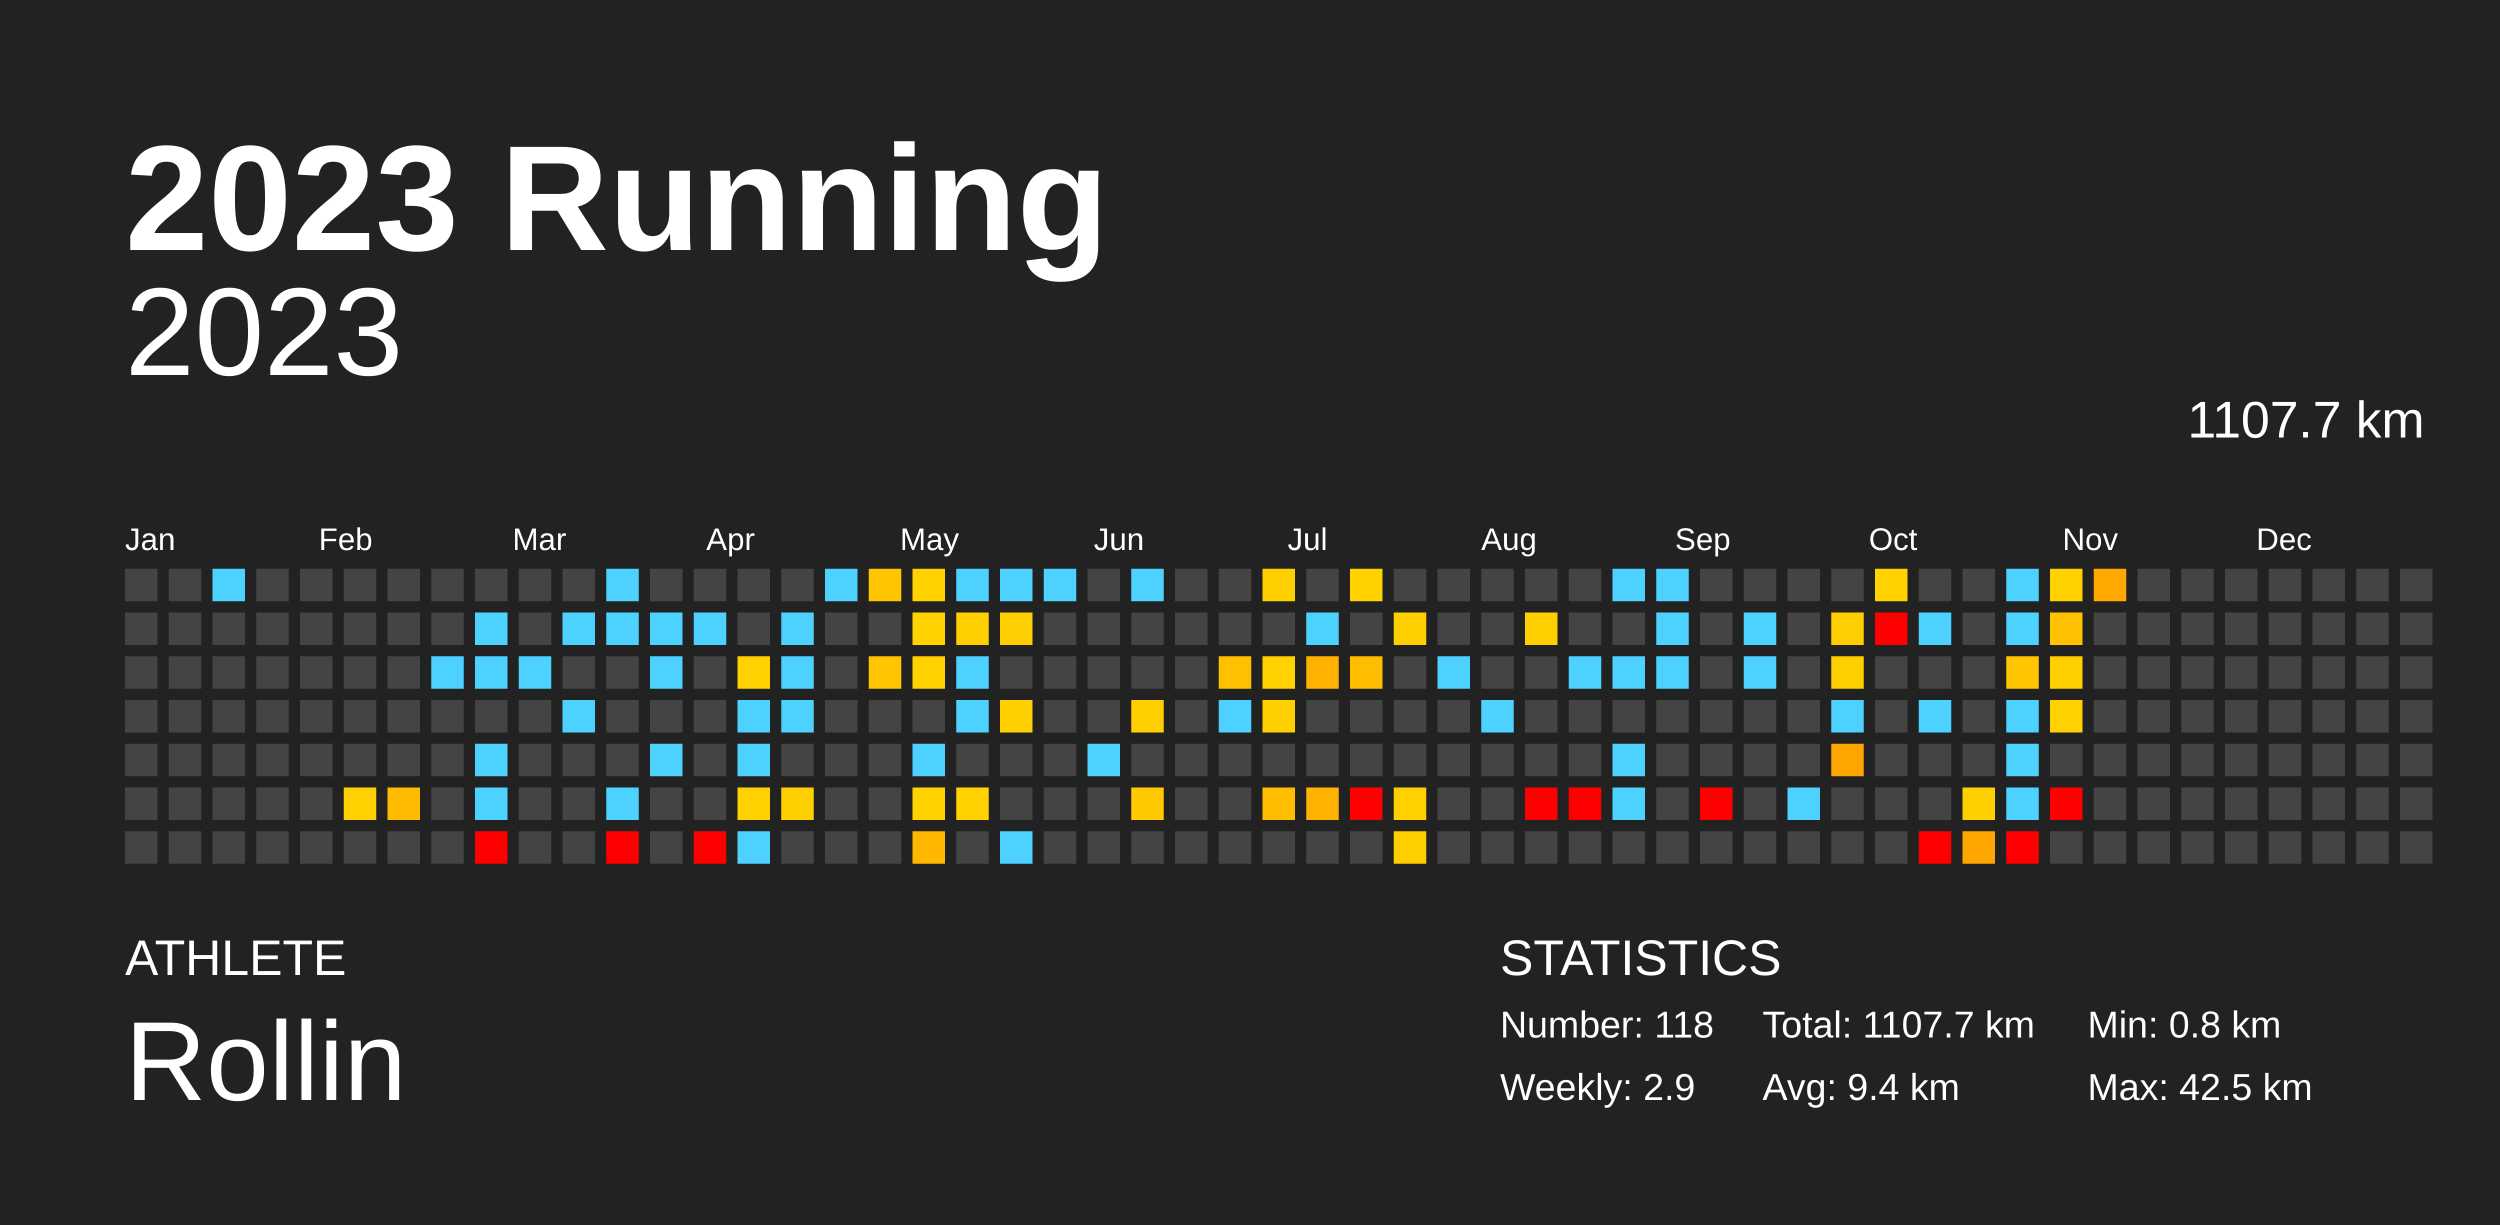
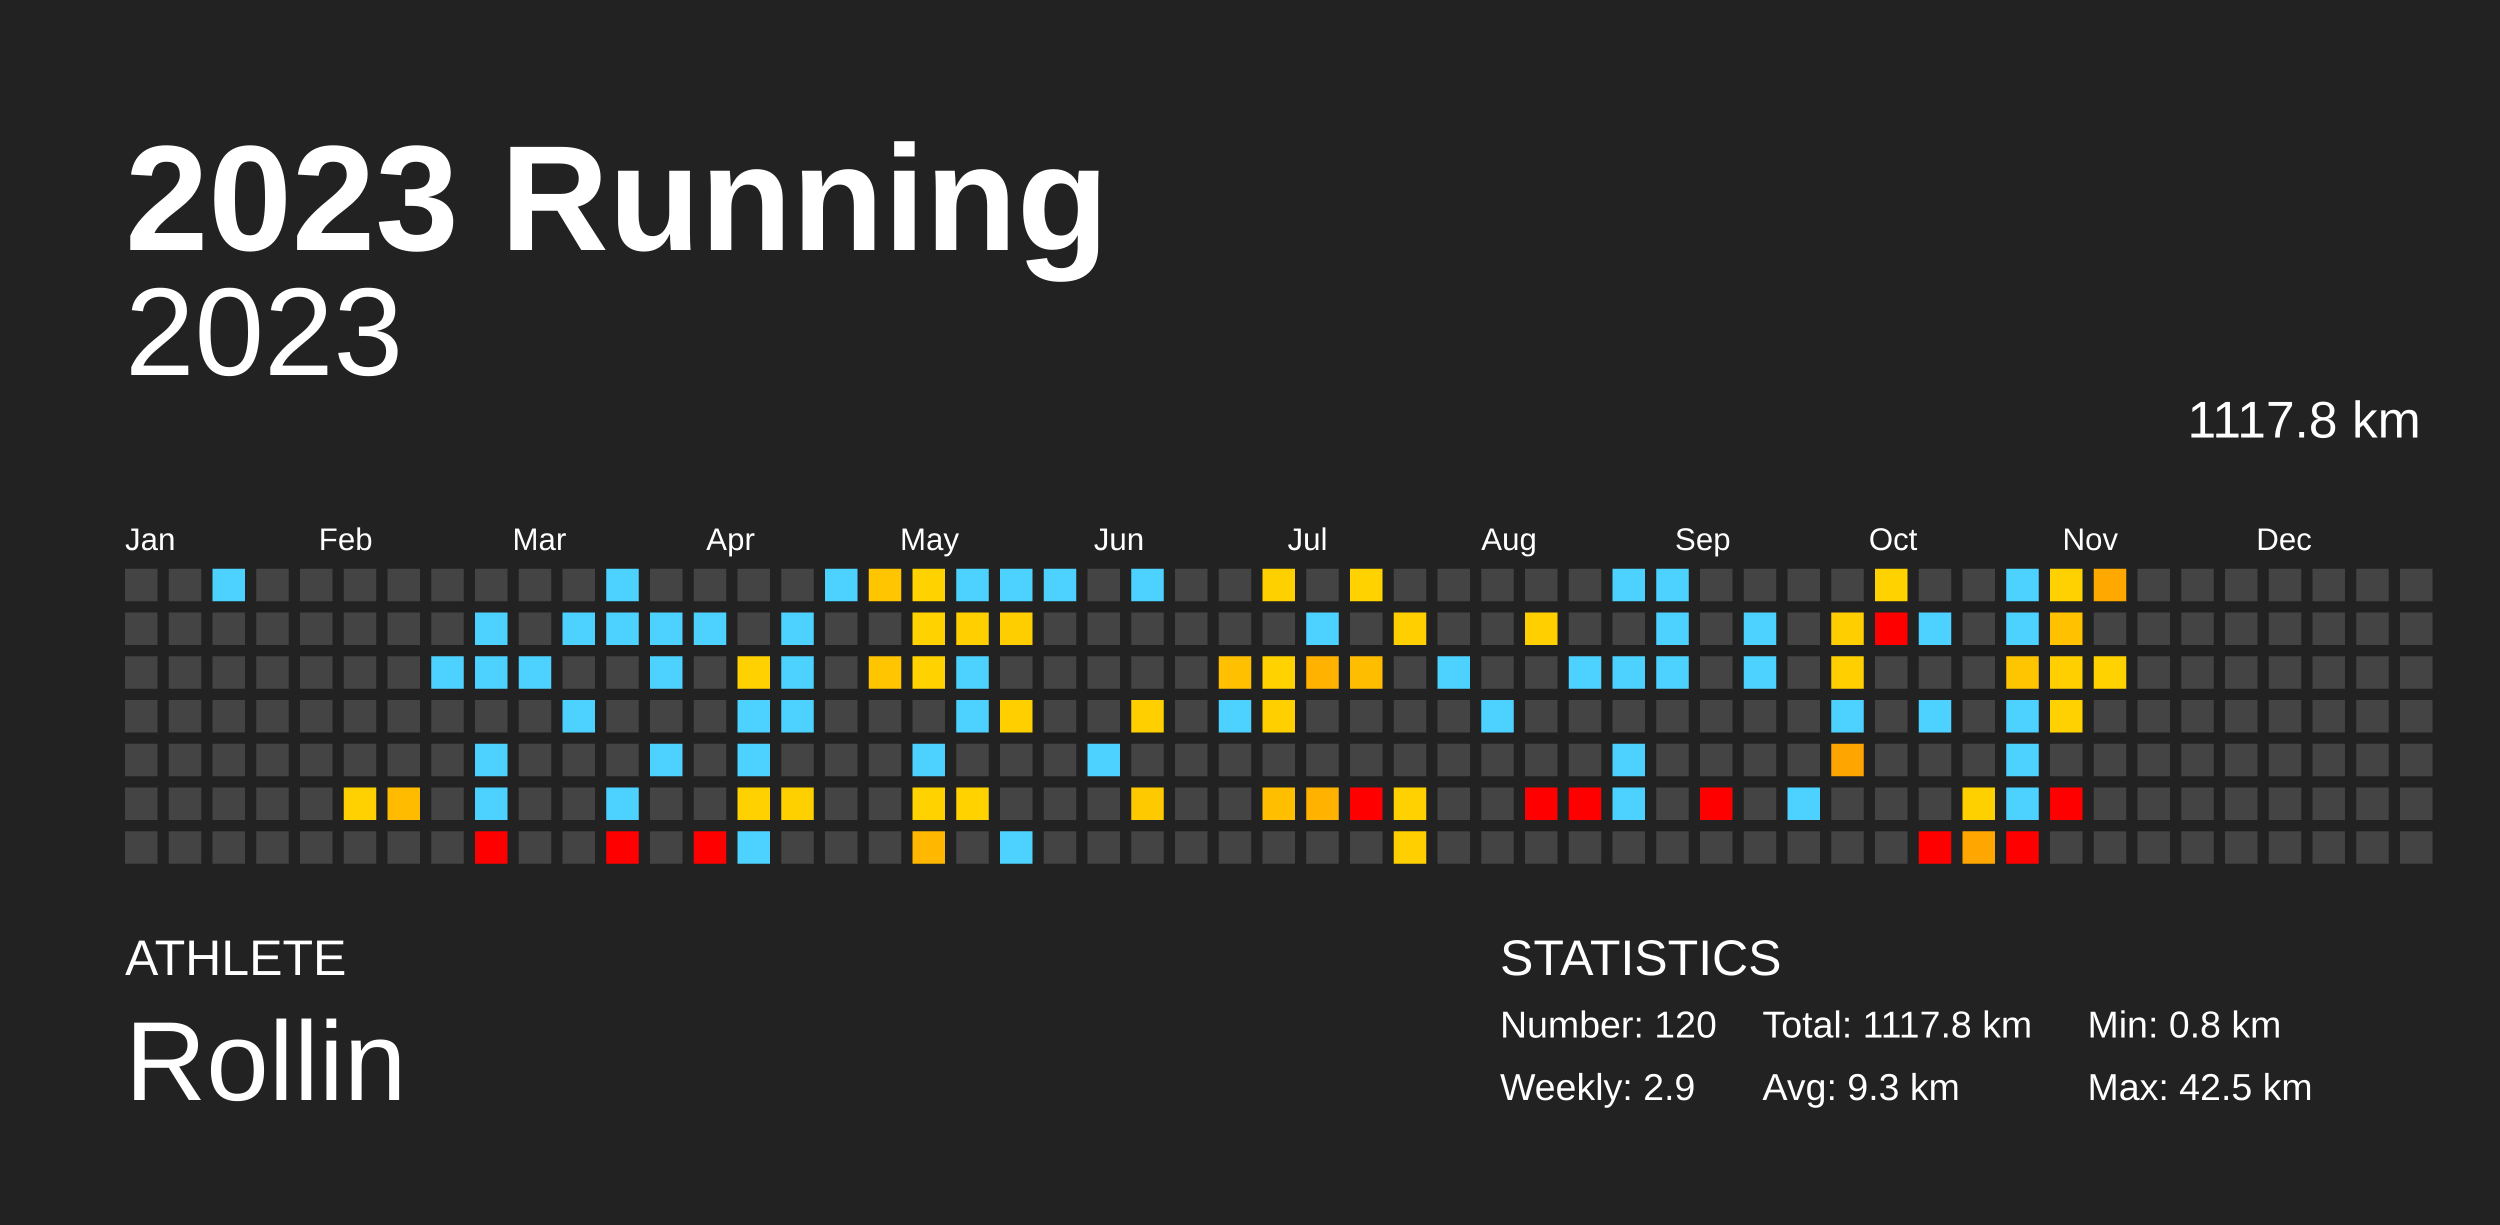
<svg xmlns="http://www.w3.org/2000/svg" baseProfile="full" height="98mm" version="1.1" viewBox="0,0,200,98" width="200mm">
  <defs />
  <rect fill="#222222" height="98" width="200" x="0" y="0" />
  <text fill="#FFFFFF" style="font-size:12px; font-family:Arial; font-weight:bold;" x="10" y="20">2023 Running</text>
  <text fill="#FFFFFF" style="font-size:4px; font-family:Arial" x="10" y="78">ATHLETE</text>
  <text fill="#FFFFFF" style="font-size:9px; font-family:Arial" x="10" y="88">Rollin</text>
  <text fill="#FFFFFF" style="font-size:4px; font-family:Arial" x="120" y="78">STATISTICS</text>
-   <text fill="#FFFFFF" style="font-size:3px; font-family:Arial" x="120" y="83">Number: 118</text>
+   <text fill="#FFFFFF" style="font-size:3px; font-family:Arial" x="120" y="83">Number: 120</text>
  <text fill="#FFFFFF" style="font-size:3px; font-family:Arial" x="120" y="88">Weekly: 2.9</text>
-   <text fill="#FFFFFF" style="font-size:3px; font-family:Arial" x="141" y="83">Total: 1107.7 km</text>
-   <text fill="#FFFFFF" style="font-size:3px; font-family:Arial" x="141" y="88">Avg: 9.4 km</text>
+   <text fill="#FFFFFF" style="font-size:3px; font-family:Arial" x="141" y="83">Total: 1117.8 km</text>
+   <text fill="#FFFFFF" style="font-size:3px; font-family:Arial" x="141" y="88">Avg: 9.3 km</text>
  <text fill="#FFFFFF" style="font-size:3px; font-family:Arial" x="167" y="83">Min: 0.8 km</text>
  <text fill="#FFFFFF" style="font-size:3px; font-family:Arial" x="167" y="88">Max: 42.5 km</text>
  <text alignment-baseline="hanging" fill="#FFFFFF" style="font-size:10.0px; font-family:Arial;" x="10" y="30">2023</text>
-   <text alignment-baseline="hanging" fill="#FFFFFF" style="font-size:4.125px; font-family:Arial;" x="175" y="35">1107.7 km</text>
+   <text alignment-baseline="hanging" fill="#FFFFFF" style="font-size:4.125px; font-family:Arial;" x="175" y="35">1117.8 km</text>
  <text fill="#FFFFFF" style="font-size:2.5px; font-family:Arial" x="10.0" y="44">Jan</text>
  <text fill="#FFFFFF" style="font-size:2.5px; font-family:Arial" x="25.5" y="44">Feb</text>
  <text fill="#FFFFFF" style="font-size:2.5px; font-family:Arial" x="41.0" y="44">Mar</text>
  <text fill="#FFFFFF" style="font-size:2.5px; font-family:Arial" x="56.5" y="44">Apr</text>
  <text fill="#FFFFFF" style="font-size:2.5px; font-family:Arial" x="72.0" y="44">May</text>
  <text fill="#FFFFFF" style="font-size:2.5px; font-family:Arial" x="87.5" y="44">Jun</text>
  <text fill="#FFFFFF" style="font-size:2.5px; font-family:Arial" x="103.0" y="44">Jul</text>
  <text fill="#FFFFFF" style="font-size:2.5px; font-family:Arial" x="118.5" y="44">Aug</text>
  <text fill="#FFFFFF" style="font-size:2.5px; font-family:Arial" x="134.0" y="44">Sep</text>
  <text fill="#FFFFFF" style="font-size:2.5px; font-family:Arial" x="149.5" y="44">Oct</text>
  <text fill="#FFFFFF" style="font-size:2.5px; font-family:Arial" x="165.0" y="44">Nov</text>
  <text fill="#FFFFFF" style="font-size:2.5px; font-family:Arial" x="180.5" y="44">Dec</text>
  <rect fill="#444444" height="2.6" width="2.6" x="10.0" y="45.5" />
  <rect fill="#444444" height="2.6" width="2.6" x="10.0" y="49.0" />
  <rect fill="#444444" height="2.6" width="2.6" x="10.0" y="52.5" />
  <rect fill="#444444" height="2.6" width="2.6" x="10.0" y="56.0" />
  <rect fill="#444444" height="2.6" width="2.6" x="10.0" y="59.5" />
  <rect fill="#444444" height="2.6" width="2.6" x="10.0" y="63.0" />
  <rect fill="#444444" height="2.6" width="2.6" x="10.0" y="66.5" />
  <rect fill="#444444" height="2.6" width="2.6" x="13.5" y="45.5" />
  <rect fill="#444444" height="2.6" width="2.6" x="13.5" y="49.0" />
  <rect fill="#444444" height="2.6" width="2.6" x="13.5" y="52.5" />
  <rect fill="#444444" height="2.6" width="2.6" x="13.5" y="56.0" />
  <rect fill="#444444" height="2.6" width="2.6" x="13.5" y="59.5" />
  <rect fill="#444444" height="2.6" width="2.6" x="13.5" y="63.0" />
  <rect fill="#444444" height="2.6" width="2.6" x="13.5" y="66.5" />
  <rect fill="#4dd2ff" height="2.6" width="2.6" x="17.0" y="45.5" />
  <rect fill="#444444" height="2.6" width="2.6" x="17.0" y="49.0" />
  <rect fill="#444444" height="2.6" width="2.6" x="17.0" y="52.5" />
  <rect fill="#444444" height="2.6" width="2.6" x="17.0" y="56.0" />
  <rect fill="#444444" height="2.6" width="2.6" x="17.0" y="59.5" />
  <rect fill="#444444" height="2.6" width="2.6" x="17.0" y="63.0" />
  <rect fill="#444444" height="2.6" width="2.6" x="17.0" y="66.5" />
  <rect fill="#444444" height="2.6" width="2.6" x="20.5" y="45.5" />
  <rect fill="#444444" height="2.6" width="2.6" x="20.5" y="49.0" />
  <rect fill="#444444" height="2.6" width="2.6" x="20.5" y="52.5" />
  <rect fill="#444444" height="2.6" width="2.6" x="20.5" y="56.0" />
  <rect fill="#444444" height="2.6" width="2.6" x="20.5" y="59.5" />
  <rect fill="#444444" height="2.6" width="2.6" x="20.5" y="63.0" />
  <rect fill="#444444" height="2.6" width="2.6" x="20.5" y="66.5" />
  <rect fill="#444444" height="2.6" width="2.6" x="24.0" y="45.5" />
  <rect fill="#444444" height="2.6" width="2.6" x="24.0" y="49.0" />
  <rect fill="#444444" height="2.6" width="2.6" x="24.0" y="52.5" />
  <rect fill="#444444" height="2.6" width="2.6" x="24.0" y="56.0" />
  <rect fill="#444444" height="2.6" width="2.6" x="24.0" y="59.5" />
  <rect fill="#444444" height="2.6" width="2.6" x="24.0" y="63.0" />
  <rect fill="#444444" height="2.6" width="2.6" x="24.0" y="66.5" />
  <rect fill="#444444" height="2.6" width="2.6" x="27.5" y="45.5" />
  <rect fill="#444444" height="2.6" width="2.6" x="27.5" y="49.0" />
  <rect fill="#444444" height="2.6" width="2.6" x="27.5" y="52.5" />
  <rect fill="#444444" height="2.6" width="2.6" x="27.5" y="56.0" />
  <rect fill="#444444" height="2.6" width="2.6" x="27.5" y="59.5" />
  <rect fill="#ffd100" height="2.6" width="2.6" x="27.5" y="63.0" />
  <rect fill="#444444" height="2.6" width="2.6" x="27.5" y="66.5" />
  <rect fill="#444444" height="2.6" width="2.6" x="31.0" y="45.5" />
  <rect fill="#444444" height="2.6" width="2.6" x="31.0" y="49.0" />
  <rect fill="#444444" height="2.6" width="2.6" x="31.0" y="52.5" />
  <rect fill="#444444" height="2.6" width="2.6" x="31.0" y="56.0" />
  <rect fill="#444444" height="2.6" width="2.6" x="31.0" y="59.5" />
  <rect fill="#ffbb00" height="2.6" width="2.6" x="31.0" y="63.0" />
  <rect fill="#444444" height="2.6" width="2.6" x="31.0" y="66.5" />
  <rect fill="#444444" height="2.6" width="2.6" x="34.5" y="45.5" />
  <rect fill="#444444" height="2.6" width="2.6" x="34.5" y="49.0" />
  <rect fill="#4dd2ff" height="2.6" width="2.6" x="34.5" y="52.5" />
  <rect fill="#444444" height="2.6" width="2.6" x="34.5" y="56.0" />
  <rect fill="#444444" height="2.6" width="2.6" x="34.5" y="59.5" />
  <rect fill="#444444" height="2.6" width="2.6" x="34.5" y="63.0" />
  <rect fill="#444444" height="2.6" width="2.6" x="34.5" y="66.5" />
  <rect fill="#444444" height="2.6" width="2.6" x="38.0" y="45.5" />
  <rect fill="#4dd2ff" height="2.6" width="2.6" x="38.0" y="49.0" />
  <rect fill="#4dd2ff" height="2.6" width="2.6" x="38.0" y="52.5" />
  <rect fill="#444444" height="2.6" width="2.6" x="38.0" y="56.0" />
  <rect fill="#4dd2ff" height="2.6" width="2.6" x="38.0" y="59.5" />
  <rect fill="#4dd2ff" height="2.6" width="2.6" x="38.0" y="63.0" />
  <rect fill="red" height="2.6" width="2.6" x="38.0" y="66.5" />
  <rect fill="#444444" height="2.6" width="2.6" x="41.5" y="45.5" />
  <rect fill="#444444" height="2.6" width="2.6" x="41.5" y="49.0" />
  <rect fill="#4dd2ff" height="2.6" width="2.6" x="41.5" y="52.5" />
  <rect fill="#444444" height="2.6" width="2.6" x="41.5" y="56.0" />
  <rect fill="#444444" height="2.6" width="2.6" x="41.5" y="59.5" />
  <rect fill="#444444" height="2.6" width="2.6" x="41.5" y="63.0" />
  <rect fill="#444444" height="2.6" width="2.6" x="41.5" y="66.5" />
  <rect fill="#444444" height="2.6" width="2.6" x="45.0" y="45.5" />
  <rect fill="#4dd2ff" height="2.6" width="2.6" x="45.0" y="49.0" />
  <rect fill="#444444" height="2.6" width="2.6" x="45.0" y="52.5" />
  <rect fill="#4dd2ff" height="2.6" width="2.6" x="45.0" y="56.0" />
  <rect fill="#444444" height="2.6" width="2.6" x="45.0" y="59.5" />
  <rect fill="#444444" height="2.6" width="2.6" x="45.0" y="63.0" />
  <rect fill="#444444" height="2.6" width="2.6" x="45.0" y="66.5" />
  <rect fill="#4dd2ff" height="2.6" width="2.6" x="48.5" y="45.5" />
  <rect fill="#4dd2ff" height="2.6" width="2.6" x="48.5" y="49.0" />
  <rect fill="#444444" height="2.6" width="2.6" x="48.5" y="52.5" />
  <rect fill="#444444" height="2.6" width="2.6" x="48.5" y="56.0" />
  <rect fill="#444444" height="2.6" width="2.6" x="48.5" y="59.5" />
  <rect fill="#4dd2ff" height="2.6" width="2.6" x="48.5" y="63.0" />
  <rect fill="red" height="2.6" width="2.6" x="48.5" y="66.5" />
  <rect fill="#444444" height="2.6" width="2.6" x="52.0" y="45.5" />
  <rect fill="#4dd2ff" height="2.6" width="2.6" x="52.0" y="49.0" />
  <rect fill="#4dd2ff" height="2.6" width="2.6" x="52.0" y="52.5" />
  <rect fill="#444444" height="2.6" width="2.6" x="52.0" y="56.0" />
  <rect fill="#4dd2ff" height="2.6" width="2.6" x="52.0" y="59.5" />
  <rect fill="#444444" height="2.6" width="2.6" x="52.0" y="63.0" />
  <rect fill="#444444" height="2.6" width="2.6" x="52.0" y="66.5" />
  <rect fill="#444444" height="2.6" width="2.6" x="55.5" y="45.5" />
  <rect fill="#4dd2ff" height="2.6" width="2.6" x="55.5" y="49.0" />
  <rect fill="#444444" height="2.6" width="2.6" x="55.5" y="52.5" />
  <rect fill="#444444" height="2.6" width="2.6" x="55.5" y="56.0" />
  <rect fill="#444444" height="2.6" width="2.6" x="55.5" y="59.5" />
  <rect fill="#444444" height="2.6" width="2.6" x="55.5" y="63.0" />
  <rect fill="red" height="2.6" width="2.6" x="55.5" y="66.5" />
  <rect fill="#444444" height="2.6" width="2.6" x="59.0" y="45.5" />
  <rect fill="#444444" height="2.6" width="2.6" x="59.0" y="49.0" />
  <rect fill="#ffd100" height="2.6" width="2.6" x="59.0" y="52.5" />
  <rect fill="#4dd2ff" height="2.6" width="2.6" x="59.0" y="56.0" />
  <rect fill="#4dd2ff" height="2.6" width="2.6" x="59.0" y="59.5" />
  <rect fill="#ffd100" height="2.6" width="2.6" x="59.0" y="63.0" />
  <rect fill="#4dd2ff" height="2.6" width="2.6" x="59.0" y="66.5" />
  <rect fill="#444444" height="2.6" width="2.6" x="62.5" y="45.5" />
  <rect fill="#4dd2ff" height="2.6" width="2.6" x="62.5" y="49.0" />
  <rect fill="#4dd2ff" height="2.6" width="2.6" x="62.5" y="52.5" />
  <rect fill="#4dd2ff" height="2.6" width="2.6" x="62.5" y="56.0" />
  <rect fill="#444444" height="2.6" width="2.6" x="62.5" y="59.5" />
  <rect fill="#ffd000" height="2.6" width="2.6" x="62.5" y="63.0" />
  <rect fill="#444444" height="2.6" width="2.6" x="62.5" y="66.5" />
  <rect fill="#4dd2ff" height="2.6" width="2.6" x="66.0" y="45.5" />
  <rect fill="#444444" height="2.6" width="2.6" x="66.0" y="49.0" />
  <rect fill="#444444" height="2.6" width="2.6" x="66.0" y="52.5" />
  <rect fill="#444444" height="2.6" width="2.6" x="66.0" y="56.0" />
  <rect fill="#444444" height="2.6" width="2.6" x="66.0" y="59.5" />
  <rect fill="#444444" height="2.6" width="2.6" x="66.0" y="63.0" />
  <rect fill="#444444" height="2.6" width="2.6" x="66.0" y="66.5" />
  <rect fill="#ffc500" height="2.6" width="2.6" x="69.5" y="45.5" />
  <rect fill="#444444" height="2.6" width="2.6" x="69.5" y="49.0" />
  <rect fill="#ffc500" height="2.6" width="2.6" x="69.5" y="52.5" />
  <rect fill="#444444" height="2.6" width="2.6" x="69.5" y="56.0" />
  <rect fill="#444444" height="2.6" width="2.6" x="69.5" y="59.5" />
  <rect fill="#444444" height="2.6" width="2.6" x="69.5" y="63.0" />
  <rect fill="#444444" height="2.6" width="2.6" x="69.5" y="66.5" />
  <rect fill="#ffd200" height="2.6" width="2.6" x="73.0" y="45.5" />
  <rect fill="#ffd200" height="2.6" width="2.6" x="73.0" y="49.0" />
  <rect fill="#ffd200" height="2.6" width="2.6" x="73.0" y="52.5" />
  <rect fill="#444444" height="2.6" width="2.6" x="73.0" y="56.0" />
  <rect fill="#4dd2ff" height="2.6" width="2.6" x="73.0" y="59.5" />
  <rect fill="#ffd200" height="2.6" width="2.6" x="73.0" y="63.0" />
  <rect fill="#ffb700" height="2.6" width="2.6" x="73.0" y="66.5" />
  <rect fill="#4dd2ff" height="2.6" width="2.6" x="76.5" y="45.5" />
  <rect fill="#ffcf00" height="2.6" width="2.6" x="76.5" y="49.0" />
  <rect fill="#4dd2ff" height="2.6" width="2.6" x="76.5" y="52.5" />
  <rect fill="#4dd2ff" height="2.6" width="2.6" x="76.5" y="56.0" />
  <rect fill="#444444" height="2.6" width="2.6" x="76.5" y="59.5" />
  <rect fill="#ffd200" height="2.6" width="2.6" x="76.5" y="63.0" />
  <rect fill="#444444" height="2.6" width="2.6" x="76.5" y="66.5" />
  <rect fill="#4dd2ff" height="2.6" width="2.6" x="80.0" y="45.5" />
  <rect fill="#ffce00" height="2.6" width="2.6" x="80.0" y="49.0" />
  <rect fill="#444444" height="2.6" width="2.6" x="80.0" y="52.5" />
  <rect fill="#ffcf00" height="2.6" width="2.6" x="80.0" y="56.0" />
  <rect fill="#444444" height="2.6" width="2.6" x="80.0" y="59.5" />
  <rect fill="#444444" height="2.6" width="2.6" x="80.0" y="63.0" />
  <rect fill="#4dd2ff" height="2.6" width="2.6" x="80.0" y="66.5" />
  <rect fill="#4dd2ff" height="2.6" width="2.6" x="83.5" y="45.5" />
  <rect fill="#444444" height="2.6" width="2.6" x="83.5" y="49.0" />
  <rect fill="#444444" height="2.6" width="2.6" x="83.5" y="52.5" />
  <rect fill="#444444" height="2.6" width="2.6" x="83.5" y="56.0" />
  <rect fill="#444444" height="2.6" width="2.6" x="83.5" y="59.5" />
  <rect fill="#444444" height="2.6" width="2.6" x="83.5" y="63.0" />
  <rect fill="#444444" height="2.6" width="2.6" x="83.5" y="66.5" />
  <rect fill="#444444" height="2.6" width="2.6" x="87.0" y="45.5" />
  <rect fill="#444444" height="2.6" width="2.6" x="87.0" y="49.0" />
  <rect fill="#444444" height="2.6" width="2.6" x="87.0" y="52.5" />
  <rect fill="#444444" height="2.6" width="2.6" x="87.0" y="56.0" />
  <rect fill="#4dd2ff" height="2.6" width="2.6" x="87.0" y="59.5" />
  <rect fill="#444444" height="2.6" width="2.6" x="87.0" y="63.0" />
  <rect fill="#444444" height="2.6" width="2.6" x="87.0" y="66.5" />
  <rect fill="#4dd2ff" height="2.6" width="2.6" x="90.5" y="45.5" />
  <rect fill="#444444" height="2.6" width="2.6" x="90.5" y="49.0" />
  <rect fill="#444444" height="2.6" width="2.6" x="90.5" y="52.5" />
  <rect fill="#ffcf00" height="2.6" width="2.6" x="90.5" y="56.0" />
  <rect fill="#444444" height="2.6" width="2.6" x="90.5" y="59.5" />
  <rect fill="#ffc900" height="2.6" width="2.6" x="90.5" y="63.0" />
  <rect fill="#444444" height="2.6" width="2.6" x="90.5" y="66.5" />
  <rect fill="#444444" height="2.6" width="2.6" x="94.0" y="45.5" />
  <rect fill="#444444" height="2.6" width="2.6" x="94.0" y="49.0" />
  <rect fill="#444444" height="2.6" width="2.6" x="94.0" y="52.5" />
  <rect fill="#444444" height="2.6" width="2.6" x="94.0" y="56.0" />
  <rect fill="#444444" height="2.6" width="2.6" x="94.0" y="59.5" />
  <rect fill="#444444" height="2.6" width="2.6" x="94.0" y="63.0" />
  <rect fill="#444444" height="2.6" width="2.6" x="94.0" y="66.5" />
  <rect fill="#444444" height="2.6" width="2.6" x="97.5" y="45.5" />
  <rect fill="#444444" height="2.6" width="2.6" x="97.5" y="49.0" />
  <rect fill="#ffc000" height="2.6" width="2.6" x="97.5" y="52.5" />
  <rect fill="#4dd2ff" height="2.6" width="2.6" x="97.5" y="56.0" />
  <rect fill="#444444" height="2.6" width="2.6" x="97.5" y="59.5" />
  <rect fill="#444444" height="2.6" width="2.6" x="97.5" y="63.0" />
  <rect fill="#444444" height="2.6" width="2.6" x="97.5" y="66.5" />
  <rect fill="#ffd000" height="2.6" width="2.6" x="101.0" y="45.5" />
  <rect fill="#444444" height="2.6" width="2.6" x="101.0" y="49.0" />
  <rect fill="#ffd200" height="2.6" width="2.6" x="101.0" y="52.5" />
  <rect fill="#ffcf00" height="2.6" width="2.6" x="101.0" y="56.0" />
  <rect fill="#444444" height="2.6" width="2.6" x="101.0" y="59.5" />
  <rect fill="#ffbe00" height="2.6" width="2.6" x="101.0" y="63.0" />
  <rect fill="#444444" height="2.6" width="2.6" x="101.0" y="66.5" />
  <rect fill="#444444" height="2.6" width="2.6" x="104.5" y="45.5" />
  <rect fill="#4dd2ff" height="2.6" width="2.6" x="104.5" y="49.0" />
  <rect fill="#ffb200" height="2.6" width="2.6" x="104.5" y="52.5" />
  <rect fill="#444444" height="2.6" width="2.6" x="104.5" y="56.0" />
  <rect fill="#444444" height="2.6" width="2.6" x="104.5" y="59.5" />
  <rect fill="#ffb200" height="2.6" width="2.6" x="104.5" y="63.0" />
  <rect fill="#444444" height="2.6" width="2.6" x="104.5" y="66.5" />
  <rect fill="#ffd200" height="2.6" width="2.6" x="108.0" y="45.5" />
  <rect fill="#444444" height="2.6" width="2.6" x="108.0" y="49.0" />
  <rect fill="#ffbd00" height="2.6" width="2.6" x="108.0" y="52.5" />
  <rect fill="#444444" height="2.6" width="2.6" x="108.0" y="56.0" />
  <rect fill="#444444" height="2.6" width="2.6" x="108.0" y="59.5" />
  <rect fill="red" height="2.6" width="2.6" x="108.0" y="63.0" />
  <rect fill="#444444" height="2.6" width="2.6" x="108.0" y="66.5" />
  <rect fill="#444444" height="2.6" width="2.6" x="111.5" y="45.5" />
  <rect fill="#ffcf00" height="2.6" width="2.6" x="111.5" y="49.0" />
  <rect fill="#444444" height="2.6" width="2.6" x="111.5" y="52.5" />
  <rect fill="#444444" height="2.6" width="2.6" x="111.5" y="56.0" />
  <rect fill="#444444" height="2.6" width="2.6" x="111.5" y="59.5" />
  <rect fill="#ffd100" height="2.6" width="2.6" x="111.5" y="63.0" />
  <rect fill="#ffcf00" height="2.6" width="2.6" x="111.5" y="66.5" />
  <rect fill="#444444" height="2.6" width="2.6" x="115.0" y="45.5" />
  <rect fill="#444444" height="2.6" width="2.6" x="115.0" y="49.0" />
  <rect fill="#4dd2ff" height="2.6" width="2.6" x="115.0" y="52.5" />
  <rect fill="#444444" height="2.6" width="2.6" x="115.0" y="56.0" />
  <rect fill="#444444" height="2.6" width="2.6" x="115.0" y="59.5" />
  <rect fill="#444444" height="2.6" width="2.6" x="115.0" y="63.0" />
  <rect fill="#444444" height="2.6" width="2.6" x="115.0" y="66.5" />
  <rect fill="#444444" height="2.6" width="2.6" x="118.5" y="45.5" />
  <rect fill="#444444" height="2.6" width="2.6" x="118.5" y="49.0" />
  <rect fill="#444444" height="2.6" width="2.6" x="118.5" y="52.5" />
  <rect fill="#4dd2ff" height="2.6" width="2.6" x="118.5" y="56.0" />
  <rect fill="#444444" height="2.6" width="2.6" x="118.5" y="59.5" />
  <rect fill="#444444" height="2.6" width="2.6" x="118.5" y="63.0" />
  <rect fill="#444444" height="2.6" width="2.6" x="118.5" y="66.5" />
  <rect fill="#444444" height="2.6" width="2.6" x="122.0" y="45.5" />
  <rect fill="#ffcf00" height="2.6" width="2.6" x="122.0" y="49.0" />
  <rect fill="#444444" height="2.6" width="2.6" x="122.0" y="52.5" />
  <rect fill="#444444" height="2.6" width="2.6" x="122.0" y="56.0" />
  <rect fill="#444444" height="2.6" width="2.6" x="122.0" y="59.5" />
  <rect fill="red" height="2.6" width="2.6" x="122.0" y="63.0" />
  <rect fill="#444444" height="2.6" width="2.6" x="122.0" y="66.5" />
  <rect fill="#444444" height="2.6" width="2.6" x="125.5" y="45.5" />
  <rect fill="#444444" height="2.6" width="2.6" x="125.5" y="49.0" />
  <rect fill="#4dd2ff" height="2.6" width="2.6" x="125.5" y="52.5" />
  <rect fill="#444444" height="2.6" width="2.6" x="125.5" y="56.0" />
  <rect fill="#444444" height="2.6" width="2.6" x="125.5" y="59.5" />
  <rect fill="red" height="2.6" width="2.6" x="125.5" y="63.0" />
  <rect fill="#444444" height="2.6" width="2.6" x="125.5" y="66.5" />
  <rect fill="#4dd2ff" height="2.6" width="2.6" x="129.0" y="45.5" />
  <rect fill="#444444" height="2.6" width="2.6" x="129.0" y="49.0" />
  <rect fill="#4dd2ff" height="2.6" width="2.6" x="129.0" y="52.5" />
  <rect fill="#444444" height="2.6" width="2.6" x="129.0" y="56.0" />
  <rect fill="#4dd2ff" height="2.6" width="2.6" x="129.0" y="59.5" />
  <rect fill="#4dd2ff" height="2.6" width="2.6" x="129.0" y="63.0" />
  <rect fill="#444444" height="2.6" width="2.6" x="129.0" y="66.5" />
  <rect fill="#4dd2ff" height="2.6" width="2.6" x="132.5" y="45.5" />
  <rect fill="#4dd2ff" height="2.6" width="2.6" x="132.5" y="49.0" />
  <rect fill="#4dd2ff" height="2.6" width="2.6" x="132.5" y="52.5" />
  <rect fill="#444444" height="2.6" width="2.6" x="132.5" y="56.0" />
  <rect fill="#444444" height="2.6" width="2.6" x="132.5" y="59.5" />
  <rect fill="#444444" height="2.6" width="2.6" x="132.5" y="63.0" />
  <rect fill="#444444" height="2.6" width="2.6" x="132.5" y="66.5" />
  <rect fill="#444444" height="2.6" width="2.6" x="136.0" y="45.5" />
  <rect fill="#444444" height="2.6" width="2.6" x="136.0" y="49.0" />
  <rect fill="#444444" height="2.6" width="2.6" x="136.0" y="52.5" />
  <rect fill="#444444" height="2.6" width="2.6" x="136.0" y="56.0" />
  <rect fill="#444444" height="2.6" width="2.6" x="136.0" y="59.5" />
  <rect fill="red" height="2.6" width="2.6" x="136.0" y="63.0" />
  <rect fill="#444444" height="2.6" width="2.6" x="136.0" y="66.5" />
  <rect fill="#444444" height="2.6" width="2.6" x="139.5" y="45.5" />
  <rect fill="#4dd2ff" height="2.6" width="2.6" x="139.5" y="49.0" />
  <rect fill="#4dd2ff" height="2.6" width="2.6" x="139.5" y="52.5" />
  <rect fill="#444444" height="2.6" width="2.6" x="139.5" y="56.0" />
  <rect fill="#444444" height="2.6" width="2.6" x="139.5" y="59.5" />
  <rect fill="#444444" height="2.6" width="2.6" x="139.5" y="63.0" />
  <rect fill="#444444" height="2.6" width="2.6" x="139.5" y="66.5" />
  <rect fill="#444444" height="2.6" width="2.6" x="143.0" y="45.5" />
  <rect fill="#444444" height="2.6" width="2.6" x="143.0" y="49.0" />
  <rect fill="#444444" height="2.6" width="2.6" x="143.0" y="52.5" />
  <rect fill="#444444" height="2.6" width="2.6" x="143.0" y="56.0" />
  <rect fill="#444444" height="2.6" width="2.6" x="143.0" y="59.5" />
  <rect fill="#4dd2ff" height="2.6" width="2.6" x="143.0" y="63.0" />
  <rect fill="#444444" height="2.6" width="2.6" x="143.0" y="66.5" />
  <rect fill="#444444" height="2.6" width="2.6" x="146.5" y="45.5" />
  <rect fill="#ffce00" height="2.6" width="2.6" x="146.5" y="49.0" />
  <rect fill="#ffcf00" height="2.6" width="2.6" x="146.5" y="52.5" />
  <rect fill="#4dd2ff" height="2.6" width="2.6" x="146.5" y="56.0" />
  <rect fill="#ffa500" height="2.6" width="2.6" x="146.5" y="59.5" />
  <rect fill="#444444" height="2.6" width="2.6" x="146.5" y="63.0" />
  <rect fill="#444444" height="2.6" width="2.6" x="146.5" y="66.5" />
  <rect fill="#ffd200" height="2.6" width="2.6" x="150.0" y="45.5" />
  <rect fill="red" height="2.6" width="2.6" x="150.0" y="49.0" />
  <rect fill="#444444" height="2.6" width="2.6" x="150.0" y="52.5" />
  <rect fill="#444444" height="2.6" width="2.6" x="150.0" y="56.0" />
  <rect fill="#444444" height="2.6" width="2.6" x="150.0" y="59.5" />
  <rect fill="#444444" height="2.6" width="2.6" x="150.0" y="63.0" />
  <rect fill="#444444" height="2.6" width="2.6" x="150.0" y="66.5" />
  <rect fill="#444444" height="2.6" width="2.6" x="153.5" y="45.5" />
  <rect fill="#4dd2ff" height="2.6" width="2.6" x="153.5" y="49.0" />
  <rect fill="#444444" height="2.6" width="2.6" x="153.5" y="52.5" />
  <rect fill="#4dd2ff" height="2.6" width="2.6" x="153.5" y="56.0" />
  <rect fill="#444444" height="2.6" width="2.6" x="153.5" y="59.5" />
  <rect fill="#444444" height="2.6" width="2.6" x="153.5" y="63.0" />
  <rect fill="red" height="2.6" width="2.6" x="153.5" y="66.5" />
  <rect fill="#444444" height="2.6" width="2.6" x="157.0" y="45.5" />
  <rect fill="#444444" height="2.6" width="2.6" x="157.0" y="49.0" />
  <rect fill="#444444" height="2.6" width="2.6" x="157.0" y="52.5" />
  <rect fill="#444444" height="2.6" width="2.6" x="157.0" y="56.0" />
  <rect fill="#444444" height="2.6" width="2.6" x="157.0" y="59.5" />
  <rect fill="#ffd000" height="2.6" width="2.6" x="157.0" y="63.0" />
  <rect fill="#ffa600" height="2.6" width="2.6" x="157.0" y="66.5" />
  <rect fill="#4dd2ff" height="2.6" width="2.6" x="160.5" y="45.5" />
  <rect fill="#4dd2ff" height="2.6" width="2.6" x="160.5" y="49.0" />
  <rect fill="#ffc500" height="2.6" width="2.6" x="160.5" y="52.5" />
  <rect fill="#4dd2ff" height="2.6" width="2.6" x="160.5" y="56.0" />
  <rect fill="#4dd2ff" height="2.6" width="2.6" x="160.5" y="59.5" />
  <rect fill="#4dd2ff" height="2.6" width="2.6" x="160.5" y="63.0" />
  <rect fill="red" height="2.6" width="2.6" x="160.5" y="66.5" />
  <rect fill="#ffd100" height="2.6" width="2.6" x="164.0" y="45.5" />
  <rect fill="#ffc100" height="2.6" width="2.6" x="164.0" y="49.0" />
  <rect fill="#ffcf00" height="2.6" width="2.6" x="164.0" y="52.5" />
  <rect fill="#ffd100" height="2.6" width="2.6" x="164.0" y="56.0" />
  <rect fill="#444444" height="2.6" width="2.6" x="164.0" y="59.5" />
  <rect fill="red" height="2.6" width="2.6" x="164.0" y="63.0" />
  <rect fill="#444444" height="2.6" width="2.6" x="164.0" y="66.5" />
  <rect fill="#ffa800" height="2.6" width="2.6" x="167.5" y="45.5" />
  <rect fill="#444444" height="2.6" width="2.6" x="167.5" y="49.0" />
-   <rect fill="#444444" height="2.6" width="2.6" x="167.5" y="52.5" />
+   <rect fill="#ffd200" height="2.6" width="2.6" x="167.5" y="52.5" />
  <rect fill="#444444" height="2.6" width="2.6" x="167.5" y="56.0" />
  <rect fill="#444444" height="2.6" width="2.6" x="167.5" y="59.5" />
  <rect fill="#444444" height="2.6" width="2.6" x="167.5" y="63.0" />
  <rect fill="#444444" height="2.6" width="2.6" x="167.5" y="66.5" />
  <rect fill="#444444" height="2.6" width="2.6" x="171.0" y="45.5" />
  <rect fill="#444444" height="2.6" width="2.6" x="171.0" y="49.0" />
  <rect fill="#444444" height="2.6" width="2.6" x="171.0" y="52.5" />
  <rect fill="#444444" height="2.6" width="2.6" x="171.0" y="56.0" />
  <rect fill="#444444" height="2.6" width="2.6" x="171.0" y="59.5" />
  <rect fill="#444444" height="2.6" width="2.6" x="171.0" y="63.0" />
  <rect fill="#444444" height="2.6" width="2.6" x="171.0" y="66.5" />
  <rect fill="#444444" height="2.6" width="2.6" x="174.5" y="45.5" />
  <rect fill="#444444" height="2.6" width="2.6" x="174.5" y="49.0" />
  <rect fill="#444444" height="2.6" width="2.6" x="174.5" y="52.5" />
  <rect fill="#444444" height="2.6" width="2.6" x="174.5" y="56.0" />
  <rect fill="#444444" height="2.6" width="2.6" x="174.5" y="59.5" />
  <rect fill="#444444" height="2.6" width="2.6" x="174.5" y="63.0" />
  <rect fill="#444444" height="2.6" width="2.6" x="174.5" y="66.5" />
  <rect fill="#444444" height="2.6" width="2.6" x="178.0" y="45.5" />
  <rect fill="#444444" height="2.6" width="2.6" x="178.0" y="49.0" />
  <rect fill="#444444" height="2.6" width="2.6" x="178.0" y="52.5" />
  <rect fill="#444444" height="2.6" width="2.6" x="178.0" y="56.0" />
  <rect fill="#444444" height="2.6" width="2.6" x="178.0" y="59.5" />
  <rect fill="#444444" height="2.6" width="2.6" x="178.0" y="63.0" />
  <rect fill="#444444" height="2.6" width="2.6" x="178.0" y="66.5" />
  <rect fill="#444444" height="2.6" width="2.6" x="181.5" y="45.5" />
  <rect fill="#444444" height="2.6" width="2.6" x="181.5" y="49.0" />
  <rect fill="#444444" height="2.6" width="2.6" x="181.5" y="52.5" />
  <rect fill="#444444" height="2.6" width="2.6" x="181.5" y="56.0" />
  <rect fill="#444444" height="2.6" width="2.6" x="181.5" y="59.5" />
  <rect fill="#444444" height="2.6" width="2.6" x="181.5" y="63.0" />
  <rect fill="#444444" height="2.6" width="2.6" x="181.5" y="66.5" />
  <rect fill="#444444" height="2.6" width="2.6" x="185.0" y="45.5" />
  <rect fill="#444444" height="2.6" width="2.6" x="185.0" y="49.0" />
  <rect fill="#444444" height="2.6" width="2.6" x="185.0" y="52.5" />
  <rect fill="#444444" height="2.6" width="2.6" x="185.0" y="56.0" />
  <rect fill="#444444" height="2.6" width="2.6" x="185.0" y="59.5" />
  <rect fill="#444444" height="2.6" width="2.6" x="185.0" y="63.0" />
  <rect fill="#444444" height="2.6" width="2.6" x="185.0" y="66.5" />
  <rect fill="#444444" height="2.6" width="2.6" x="188.5" y="45.5" />
  <rect fill="#444444" height="2.6" width="2.6" x="188.5" y="49.0" />
  <rect fill="#444444" height="2.6" width="2.6" x="188.5" y="52.5" />
  <rect fill="#444444" height="2.6" width="2.6" x="188.5" y="56.0" />
  <rect fill="#444444" height="2.6" width="2.6" x="188.5" y="59.5" />
  <rect fill="#444444" height="2.6" width="2.6" x="188.5" y="63.0" />
  <rect fill="#444444" height="2.6" width="2.6" x="188.5" y="66.5" />
  <rect fill="#444444" height="2.6" width="2.6" x="192.0" y="45.5" />
  <rect fill="#444444" height="2.6" width="2.6" x="192.0" y="49.0" />
  <rect fill="#444444" height="2.6" width="2.6" x="192.0" y="52.5" />
  <rect fill="#444444" height="2.6" width="2.6" x="192.0" y="56.0" />
  <rect fill="#444444" height="2.6" width="2.6" x="192.0" y="59.5" />
  <rect fill="#444444" height="2.6" width="2.6" x="192.0" y="63.0" />
  <rect fill="#444444" height="2.6" width="2.6" x="192.0" y="66.5" />
</svg>
